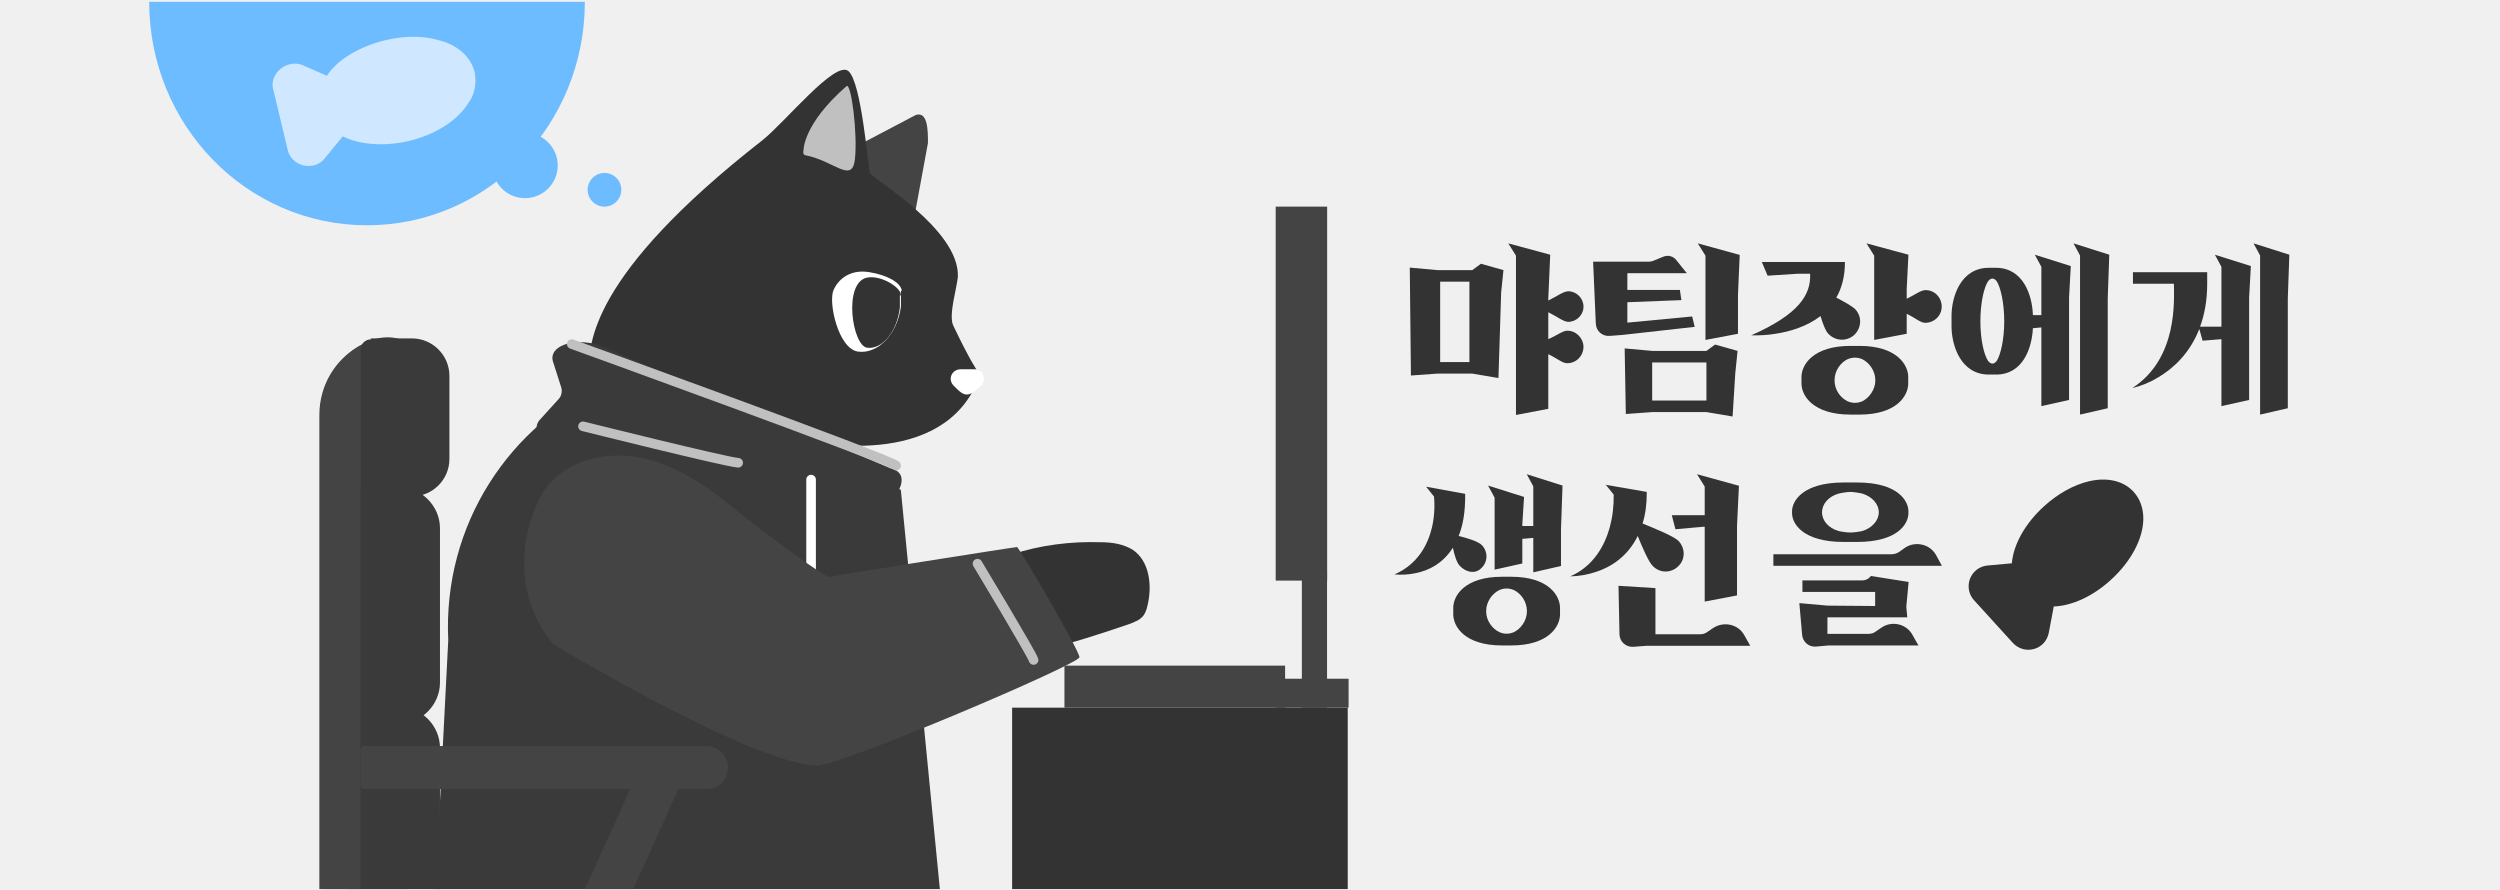
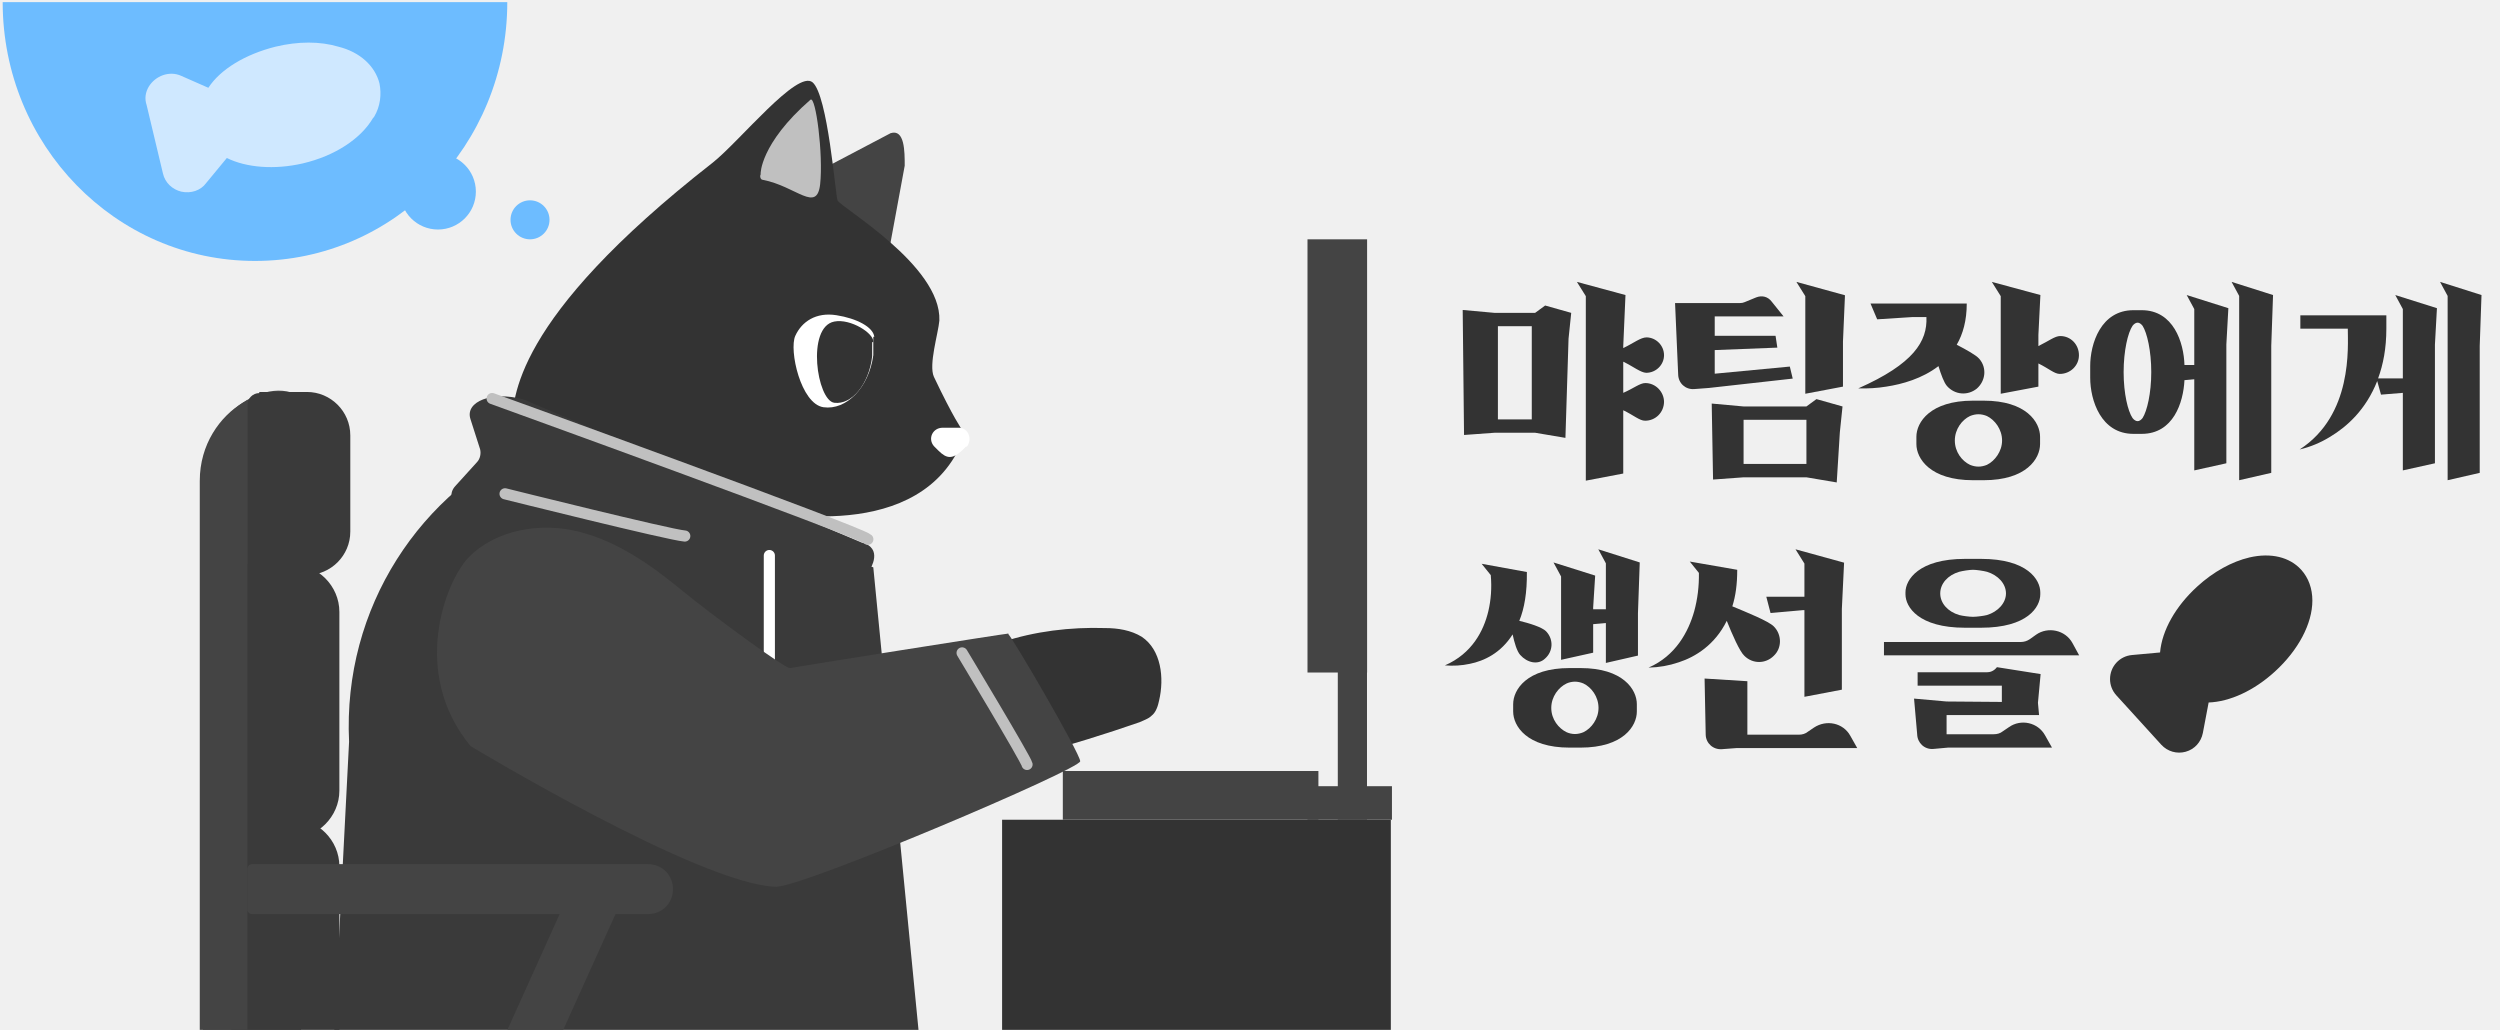
- <svg xmlns="http://www.w3.org/2000/svg" id="_레이어_1" data-name="레이어 1" viewBox="0 0 259.9 92.43">
+ <svg xmlns="http://www.w3.org/2000/svg" id="_레이어_1" data-name="레이어 1" viewBox="0 0 224.38 92.43">
  <defs>
    <style>
      .cls-1, .cls-2 {
        fill: none;
      }

      .cls-3 {
        fill: #6dbcff;
      }

      .cls-4 {
        fill: #444;
      }

      .cls-5 {
        stroke: silver;
      }

      .cls-5, .cls-2 {
        stroke-linecap: round;
        stroke-linejoin: round;
      }

      .cls-5, .cls-6 {
        fill: #333;
      }

      .cls-7 {
        fill: #3a3a3a;
      }

      .cls-8 {
        clip-path: url(#clippath-1);
      }

      .cls-9 {
        fill: #cfe8ff;
      }

      .cls-10 {
        fill: #fff;
      }

      .cls-11 {
        fill: silver;
      }

      .cls-2 {
        stroke: #fff;
      }

      .cls-12 {
        clip-path: url(#clippath);
      }
    </style>
    <clipPath id="clippath">
-       <rect class="cls-1" x="11.14" width="129.07" height="92.43" />
+       <rect class="cls-1" x="-4.14" width="129.07" height="92.43" />
    </clipPath>
    <clipPath id="clippath-1">
-       <rect class="cls-1" x="29.6" y="31.39" width="7.87" height="73.18" />
+       <rect class="cls-1" x="14.33" y="31.39" width="7.87" height="73.18" />
    </clipPath>
  </defs>
  <g>
-     <path class="cls-6" d="M153.96,27.42l2.34.66-.24,2.32-.28,8.9-2.72-.46h-3.64l-2.74.2-.12-11.22,2.86.26h3.64l.9-.66ZM152.76,37.64v-8.36h-3.04v8.36h3.04ZM164.62,36.08c-.02.94-.76,1.68-1.7,1.68-.5,0-1-.48-1.96-.94v5.68l-3.36.64v-16.56l-.8-1.28,4.36,1.18-.2,4.58v.18c.96-.46,1.56-.96,2.1-.96.86.02,1.56.74,1.56,1.6s-.72,1.58-1.6,1.58c-.5-.02-1.12-.54-2.06-1v2.8c.96-.42,1.5-.88,1.98-.88.94,0,1.68.8,1.68,1.7Z" />
-     <path class="cls-6" d="M174.64,30.14l.16,1.06-5.62.22v2.12l6.74-.64.26,1.08-7.52.84-1.32.1c-.78.06-1.42-.52-1.44-1.3l-.28-6.42h5.82c.16,0,.28-.02.42-.08l1.02-.42c.54-.22,1.08-.08,1.42.38l1.06,1.32h-6.18v1.74h5.46ZM178.3,35.82l2.34.66-.24,2.32-.28,4.5-2.72-.46h-5.64l-2.74.2-.12-6.82,2.86.26h5.64l.9-.66ZM177.4,41.64v-3.96h-5.64v3.96h5.64ZM180.68,34.7l-3.38.64v-8.76l-.8-1.28,4.36,1.2-.18,4.16v4.04Z" />
-     <path class="cls-6" d="M191.8,27.24c0,1.52-.34,2.74-.9,3.7.88.46,1.72.92,2.02,1.26.7.8.58,1.98-.22,2.68-.82.66-1.98.56-2.68-.24-.26-.3-.52-1-.76-1.78-1.46,1.12-3.24,1.62-4.68,1.84-.84.14-1.68.18-2.52.16,4.98-2.2,6.22-4.24,6.12-6.4h-1.3l-3.12.2-.6-1.42h8.64ZM193.32,35.96c3.84,0,5.06,1.94,5.06,3.24v.66c0,1.3-1.22,3.24-5.06,3.24h-.96c-3.84,0-5.08-1.94-5.08-3.24v-.66c0-1.3,1.24-3.24,5.08-3.24h.96ZM194.96,39.54c0-1.02-.66-1.86-1.36-2.2-.24-.1-.5-.16-.76-.16s-.52.06-.76.16c-.72.34-1.36,1.18-1.36,2.2s.64,1.84,1.36,2.18c.24.1.5.16.76.16s.52-.06.76-.16c.7-.34,1.36-1.2,1.36-2.18ZM201.86,31.88c0,.94-.78,1.68-1.72,1.68-.48,0-.98-.48-1.92-.94v2.08l-3.38.64v-8.76l-.8-1.28,4.36,1.18-.18,3.58v1c.94-.46,1.48-.9,1.96-.9.96,0,1.68.78,1.68,1.72Z" />
-     <path class="cls-6" d="M207.5,27.84c2.86,0,3.78,2.9,3.84,4.92h.88v-5.02l-.68-1.26,3.74,1.18-.18,3.26v10.66l-2.88.64v-8.18l-.88.08c-.1,2.02-1,4.82-3.84,4.82h-.74c-2.92,0-3.88-3.02-3.88-5.04v-1.04c0-2.02.96-5.02,3.88-5.02h.74ZM208.36,33.4c0-1.92-.38-3.54-.78-4.16-.14-.18-.3-.28-.44-.28-.16,0-.32.1-.46.28-.42.62-.8,2.24-.8,4.16s.38,3.5.8,4.12c.14.18.3.28.46.28.14,0,.3-.1.44-.28.4-.62.78-2.22.78-4.12ZM215.56,25.3l3.72,1.18-.16,4.56v11.4l-2.88.66v-16.54l-.68-1.26Z" />
-     <path class="cls-6" d="M221.74,29.5v-1.2h7.72v1.2c0,1.76-.28,3.2-.74,4.46h2.22v-6.22l-.68-1.26,3.74,1.18-.18,3.26v10.66l-2.88.64v-6.96l-1.96.16-.34-1.22c-1.02,2.58-2.7,4.08-4.22,5-.88.54-1.8.92-2.74,1.14,4.78-3.1,4.32-9.2,4.32-10.84h-4.26ZM234.28,25.3l3.72,1.18-.16,4.56v11.4l-2.88.66v-16.54l-.68-1.26Z" />
-     <path class="cls-6" d="M151.72,58.78c-.3-.34-.52-1.1-.68-1.84-1.06,1.68-2.56,2.38-3.84,2.64-.74.16-1.48.2-2.24.14,2.44-1.06,3.48-3.1,3.9-4.86.24-1.02.32-2.1.22-3.24l-.82-1.02,4.06.74c.02,1.84-.22,3.26-.68,4.38.82.2,2.08.56,2.44.98.64.7.6,1.76-.12,2.4-.64.62-1.62.38-2.24-.32ZM157.12,59.96c3.84,0,5.06,1.94,5.06,3.24v.66c0,1.3-1.22,3.24-5.06,3.24h-.98c-3.84,0-5.06-1.94-5.06-3.24v-.66c0-1.3,1.22-3.24,5.06-3.24h.98ZM158.74,63.54c0-1.02-.64-1.86-1.36-2.2-.24-.1-.5-.16-.76-.16-.24,0-.52.06-.74.16-.72.34-1.38,1.18-1.38,2.2s.66,1.84,1.38,2.18c.22.1.5.16.74.16.26,0,.52-.06.76-.16.72-.34,1.36-1.2,1.36-2.18ZM162.44,50.48l-.16,4.56v3.8l-2.88.66v-3.58l-1.14.1v2.56l-2.88.64v-7.48l-.68-1.26,3.74,1.18-.18,2.86v.16h1.14v-4.12l-.68-1.26,3.72,1.18Z" />
-     <path class="cls-6" d="M171.84,58.86c-.42-.38-1.1-1.94-1.58-3.14-1.06,2.16-2.82,3.24-4.3,3.72-.88.3-1.78.46-2.72.48,2.44-1.06,3.58-3.22,4.1-5.06.3-1.1.44-2.24.42-3.44l-.82-1.02,4.26.74c0,1.28-.14,2.34-.44,3.28,1.3.54,3.24,1.32,3.72,1.8.72.72.76,1.92,0,2.64-.74.74-1.9.74-2.64,0ZM181.96,67.14h-10.82l-1.32.1c-.78.06-1.44-.52-1.46-1.3l-.1-5.04,3.84.24v4.8h4.62c.3,0,.58-.08.8-.26l.56-.38c1.12-.74,2.62-.42,3.26.74l.62,1.1ZM180.58,61.9l-3.36.64v-7.78h-.12l-2.92.26-.38-1.46h3.42v-2.98l-.8-1.28,4.36,1.2-.2,4.16v7.24Z" />
-     <path class="cls-6" d="M198.02,56.96c1.06-.74,2.62-.42,3.26.76l.6,1.1h-17.52v-1.2h12.28c.28,0,.56-.08.82-.26l.56-.4ZM193.08,50.16c4.18,0,5.32,1.88,5.32,3v.18c0,1.14-1.14,3-5.32,3h-1.44c-4.16,0-5.34-1.86-5.34-3v-.18c0-1.12,1.18-3,5.34-3h1.44ZM199.44,67.1h-9.34l-1.32.12c-.78.06-1.42-.54-1.44-1.32l-.28-3.2,2.92.26,4.96.04v-1.46h-7.56v-1.2h6.18c.3,0,.64-.08.94-.46l3.92.62-.24,2.58.1,1.1h-8.3v1.72h4.22c.32,0,.6-.08.82-.26l.56-.38c1.08-.76,2.6-.42,3.24.74l.62,1.1ZM195.32,53.26c0-.88-.72-1.64-1.7-1.94-.3-.08-.94-.18-1.26-.18s-.94.1-1.24.18c-1.02.3-1.7,1.06-1.7,1.94s.68,1.64,1.7,1.94c.3.08.92.16,1.24.16s.96-.08,1.26-.16c.98-.3,1.7-1.08,1.7-1.94Z" />
+     <path class="cls-6" d="M138.68,27.42l2.34.66-.24,2.32-.28,8.9-2.72-.46h-3.64l-2.74.2-.12-11.22,2.86.26h3.64l.9-.66ZM137.48,37.64v-8.36h-3.04v8.36h3.04ZM149.35,36.08c-.02.94-.76,1.68-1.7,1.68-.5,0-1-.48-1.96-.94v5.68l-3.36.64v-16.56l-.8-1.28,4.36,1.18-.2,4.58v.18c.96-.46,1.56-.96,2.1-.96.86.02,1.56.74,1.56,1.6s-.72,1.58-1.6,1.58c-.5-.02-1.12-.54-2.06-1v2.8c.96-.42,1.5-.88,1.98-.88.94,0,1.68.8,1.68,1.7Z" />
+     <path class="cls-6" d="M159.36,30.14l.16,1.06-5.62.22v2.12l6.74-.64.26,1.08-7.52.84-1.32.1c-.78.06-1.42-.52-1.44-1.3l-.28-6.42h5.82c.16,0,.28-.02.42-.08l1.02-.42c.54-.22,1.08-.08,1.42.38l1.06,1.32h-6.18v1.74h5.46ZM163.03,35.82l2.34.66-.24,2.32-.28,4.5-2.72-.46h-5.64l-2.74.2-.12-6.82,2.86.26h5.64l.9-.66ZM162.13,41.64v-3.96h-5.64v3.96h5.64ZM165.41,34.7l-3.38.64v-8.76l-.8-1.28,4.36,1.2-.18,4.16v4.04Z" />
+     <path class="cls-6" d="M176.52,27.24c0,1.52-.34,2.74-.9,3.7.88.46,1.72.92,2.02,1.26.7.8.58,1.98-.22,2.68-.82.66-1.98.56-2.68-.24-.26-.3-.52-1-.76-1.78-1.46,1.12-3.24,1.62-4.68,1.84-.84.14-1.68.18-2.52.16,4.98-2.2,6.22-4.24,6.12-6.4h-1.3l-3.12.2-.6-1.42h8.64ZM178.04,35.96c3.84,0,5.06,1.94,5.06,3.24v.66c0,1.3-1.22,3.24-5.06,3.24h-.96c-3.84,0-5.08-1.94-5.08-3.24v-.66c0-1.3,1.24-3.24,5.08-3.24h.96ZM179.69,39.54c0-1.02-.66-1.86-1.36-2.2-.24-.1-.5-.16-.76-.16s-.52.06-.76.16c-.72.34-1.36,1.18-1.36,2.2s.64,1.84,1.36,2.18c.24.1.5.16.76.16s.52-.06.76-.16c.7-.34,1.36-1.2,1.36-2.18ZM186.59,31.88c0,.94-.78,1.68-1.72,1.68-.48,0-.98-.48-1.92-.94v2.08l-3.38.64v-8.76l-.8-1.28,4.36,1.18-.18,3.58v1c.94-.46,1.48-.9,1.96-.9.96,0,1.68.78,1.68,1.72Z" />
+     <path class="cls-6" d="M192.22,27.84c2.86,0,3.78,2.9,3.84,4.92h.88v-5.02l-.68-1.26,3.74,1.18-.18,3.26v10.66l-2.88.64v-8.18l-.88.08c-.1,2.02-1,4.82-3.84,4.82h-.74c-2.92,0-3.88-3.02-3.88-5.04v-1.04c0-2.02.96-5.02,3.88-5.02h.74ZM193.08,33.4c0-1.92-.38-3.54-.78-4.16-.14-.18-.3-.28-.44-.28-.16,0-.32.1-.46.28-.42.62-.8,2.24-.8,4.16s.38,3.5.8,4.12c.14.18.3.28.46.28.14,0,.3-.1.44-.28.4-.62.78-2.22.78-4.12ZM200.29,25.3l3.72,1.18-.16,4.56v11.4l-2.88.66v-16.54l-.68-1.26Z" />
+     <path class="cls-6" d="M206.46,29.5v-1.2h7.72v1.2c0,1.76-.28,3.2-.74,4.46h2.22v-6.22l-.68-1.26,3.74,1.18-.18,3.26v10.66l-2.88.64v-6.96l-1.96.16-.34-1.22c-1.02,2.58-2.7,4.08-4.22,5-.88.54-1.8.92-2.74,1.14,4.78-3.1,4.32-9.2,4.32-10.84h-4.26ZM219,25.3l3.72,1.18-.16,4.56v11.4l-2.88.66v-16.54l-.68-1.26Z" />
+     <path class="cls-6" d="M136.44,58.78c-.3-.34-.52-1.1-.68-1.84-1.06,1.68-2.56,2.38-3.84,2.64-.74.16-1.48.2-2.24.14,2.44-1.06,3.48-3.1,3.9-4.86.24-1.02.32-2.1.22-3.24l-.82-1.02,4.06.74c.02,1.84-.22,3.26-.68,4.38.82.2,2.08.56,2.44.98.64.7.6,1.76-.12,2.4-.64.62-1.62.38-2.24-.32ZM141.85,59.96c3.84,0,5.06,1.94,5.06,3.24v.66c0,1.3-1.22,3.24-5.06,3.24h-.98c-3.84,0-5.06-1.94-5.06-3.24v-.66c0-1.3,1.22-3.24,5.06-3.24h.98ZM143.47,63.54c0-1.02-.64-1.86-1.36-2.2-.24-.1-.5-.16-.76-.16-.24,0-.52.06-.74.16-.72.34-1.38,1.18-1.38,2.2s.66,1.84,1.38,2.18c.22.1.5.16.74.16.26,0,.52-.06.76-.16.72-.34,1.36-1.2,1.36-2.18ZM147.17,50.48l-.16,4.56v3.8l-2.88.66v-3.58l-1.14.1v2.56l-2.88.64v-7.48l-.68-1.26,3.74,1.18-.18,2.86v.16h1.14v-4.12l-.68-1.26,3.72,1.18Z" />
+     <path class="cls-6" d="M156.56,58.86c-.42-.38-1.1-1.94-1.58-3.14-1.06,2.16-2.82,3.24-4.3,3.72-.88.3-1.78.46-2.72.48,2.44-1.06,3.58-3.22,4.1-5.06.3-1.1.44-2.24.42-3.44l-.82-1.02,4.26.74c0,1.28-.14,2.34-.44,3.28,1.3.54,3.24,1.32,3.72,1.8.72.72.76,1.92,0,2.64-.74.74-1.9.74-2.64,0ZM166.69,67.14h-10.82l-1.32.1c-.78.06-1.44-.52-1.46-1.3l-.1-5.04,3.84.24v4.8h4.62c.3,0,.58-.08.8-.26l.56-.38c1.12-.74,2.62-.42,3.26.74l.62,1.1ZM165.31,61.9l-3.36.64v-7.78h-.12l-2.92.26-.38-1.46h3.42v-2.98l-.8-1.28,4.36,1.2-.2,4.16v7.24Z" />
+     <path class="cls-6" d="M182.75,56.96c1.06-.74,2.62-.42,3.26.76l.6,1.1h-17.52v-1.2h12.28c.28,0,.56-.08.82-.26l.56-.4ZM177.8,50.16c4.18,0,5.32,1.88,5.32,3v.18c0,1.14-1.14,3-5.32,3h-1.44c-4.16,0-5.34-1.86-5.34-3v-.18c0-1.12,1.18-3,5.34-3h1.44ZM184.17,67.1h-9.34l-1.32.12c-.78.06-1.42-.54-1.44-1.32l-.28-3.2,2.92.26,4.96.04v-1.46h-7.56v-1.2h6.18c.3,0,.64-.08.94-.46l3.92.62-.24,2.58.1,1.1h-8.3v1.72h4.22c.32,0,.6-.08.82-.26l.56-.38c1.08-.76,2.6-.42,3.24.74l.62,1.1ZM180.04,53.26c0-.88-.72-1.64-1.7-1.94-.3-.08-.94-.18-1.26-.18s-.94.1-1.24.18c-1.02.3-1.7,1.06-1.7,1.94s.68,1.64,1.7,1.94c.3.08.92.16,1.24.16s.96-.08,1.26-.16c.98-.3,1.7-1.08,1.7-1.94Z" />
  </g>
-   <path class="cls-6" d="M222.82,53.9c0-1.08-.35-2.04-1-2.76-1.04-1.15-2.73-1.55-4.64-1.11-1.58.37-3.25,1.29-4.68,2.6-1.96,1.78-3.18,3.96-3.35,5.93l-2.52.23c-1.12.1-1.97,1.03-1.97,2.16,0,.54.2,1.05.56,1.45l4.04,4.44c.56.61,1.4.85,2.19.63.8-.22,1.38-.87,1.54-1.68l.52-2.74c1.9-.07,4.07-1.06,5.94-2.77,2.11-1.92,3.37-4.31,3.37-6.38h0Z" />
+   <path class="cls-6" d="M207.54,53.9c0-1.08-.35-2.04-1-2.76-1.04-1.15-2.73-1.55-4.64-1.11-1.58.37-3.25,1.29-4.68,2.6-1.96,1.78-3.18,3.96-3.35,5.93l-2.52.23c-1.12.1-1.97,1.03-1.97,2.16,0,.54.2,1.05.56,1.45l4.04,4.44c.56.61,1.4.85,2.19.63.8-.22,1.38-.87,1.54-1.68l.52-2.74c1.9-.07,4.07-1.06,5.94-2.77,2.11-1.92,3.37-4.31,3.37-6.38h0Z" />
  <g class="cls-12">
    <g>
      <g>
-         <path class="cls-6" d="M105.22,57.63c2.92-.97,6.12-1.36,9.23-1.26,1.17,0,2.33.19,3.3.78,1.75,1.17,2.04,3.69,1.56,5.73-.1.49-.29,1.07-.68,1.36-.29.29-.68.39-1.07.58-3.11,1.07-6.12,2.04-9.33,2.82" />
-         <path class="cls-4" d="M85.78,16.91l9.43-4.96c1.26-.39,1.26,1.65,1.26,2.92l-1.56,8.46" />
-         <path class="cls-6" d="M101.62,38.58s-.78-1.07-2.53-4.76c-.49-1.07.39-3.89.49-5.05.19-4.96-8.94-10.2-9.14-10.79s-.87-9.43-2.24-10.59-6.51,5.25-8.94,7.19c-18.17,14.19-17.88,21.28-18.08,23.62v.78l21.48,6.61s13.41,3.5,18.27-4.57c.58-.97.78-2.33.78-2.33h0l-.1-.1Z" />
-         <path class="cls-11" d="M83.54,15.65c-.1.19,0,.49.19.49h0c3.01.58,4.86,3.01,5.15.39s-.39-7.97-.87-7.58c-4.57,3.98-4.47,6.71-4.47,6.61v.1Z" />
-         <path class="cls-7" d="M98.02,95.63l-4.37-44.71-23.33-8.16c-3.98,0-3.6-4.67-7-3.21-10.3,4.47-17.3,14.97-16.72,27.02l-1.46,28.48,52.97.58h-.1Z" />
-         <path class="cls-7" d="M88.69,51.8l-28.96-4.57c-2.82-.49-4.76-2.33-3.6-3.6l1.94-2.14c.29-.29.39-.78.29-1.17l-.87-2.72c-.49-1.56,1.94-2.53,4.76-1.75l30.32,12.83c2.04.49.78,2.43.78,2.43-.49.68-2.53.97-4.67.58v.1Z" />
-         <path class="cls-5" d="M60.61,44.32s14.77,3.69,16.13,3.79" />
-         <path class="cls-5" d="M59.44,35.77s33.04,11.95,33.72,12.63" />
-         <line class="cls-2" x1="84.32" y1="49.86" x2="84.32" y2="70.75" />
-         <rect class="cls-10" x="82.57" y="67.16" width="3.6" height="5.73" rx="1.2" ry="1.2" />
-         <path class="cls-10" d="M93.75,30.23h0c-.1-.87-1.56-1.65-3.4-1.94s-3.11.58-3.69,1.85.49,6.12,2.53,6.41,4.08-1.75,4.47-4.67v-1.65h.1Z" />
-         <path class="cls-6" d="M93.65,30.71h0c.1-.78-2.04-2.14-3.5-1.85-2.53.49-1.56,7.09,0,7.29s3.11-1.65,3.4-4.18v-1.26h.1Z" />
-         <path class="cls-10" d="M102.01,40.04l-.39.39c-.87.78-1.36.78-2.14,0l-.39-.39c-.58-.68-.1-1.65.78-1.65h1.46c.87,0,1.26,1.07.68,1.75h0v-.1Z" />
-         <path class="cls-4" d="M105.8,56.86c-.29,0-19.24,3.01-19.63,3.11-.49,0-7-4.76-9.72-7s-5.73-4.37-9.23-5.25c-3.4-.87-7.48-.19-9.91,2.33-2.04,2.14-5.25,10.3.19,16.91,0,0,20.6,12.44,27.41,12.63,2.53,0,27.41-10.59,27.31-11.27,0-.68-6.22-11.37-6.51-11.47h.1Z" />
-         <path class="cls-5" d="M101.62,58.6s5.73,9.52,5.83,10.01" />
+         <path class="cls-6" d="M89.94,57.63c2.92-.97,6.12-1.36,9.23-1.26,1.17,0,2.33.19,3.3.78,1.75,1.17,2.04,3.69,1.56,5.73-.1.49-.29,1.07-.68,1.36-.29.29-.68.39-1.07.58-3.11,1.07-6.12,2.04-9.33,2.82" />
+         <path class="cls-4" d="M70.51,16.91l9.43-4.96c1.26-.39,1.26,1.65,1.26,2.92l-1.56,8.46" />
+         <path class="cls-6" d="M86.35,38.58s-.78-1.07-2.53-4.76c-.49-1.07.39-3.89.49-5.05.19-4.96-8.94-10.2-9.14-10.79s-.87-9.43-2.24-10.59-6.51,5.25-8.94,7.19c-18.17,14.19-17.88,21.28-18.08,23.62v.78l21.48,6.61s13.41,3.5,18.27-4.57c.58-.97.78-2.33.78-2.33h0l-.1-.1Z" />
+         <path class="cls-11" d="M68.27,15.65c-.1.19,0,.49.19.49h0c3.01.58,4.86,3.01,5.15.39s-.39-7.97-.87-7.58c-4.57,3.98-4.47,6.71-4.47,6.61v.1Z" />
+         <path class="cls-7" d="M82.75,95.63l-4.37-44.71-23.33-8.16c-3.98,0-3.6-4.67-7-3.21-10.3,4.47-17.3,14.97-16.72,27.02l-1.46,28.48,52.97.58h-.1Z" />
+         <path class="cls-7" d="M73.42,51.8l-28.96-4.57c-2.82-.49-4.76-2.33-3.6-3.6l1.94-2.14c.29-.29.39-.78.29-1.17l-.87-2.72c-.49-1.56,1.94-2.53,4.76-1.75l30.32,12.83c2.04.49.78,2.43.78,2.43-.49.68-2.53.97-4.67.58v.1Z" />
+         <path class="cls-5" d="M45.33,44.32s14.77,3.69,16.13,3.79" />
+         <path class="cls-5" d="M44.17,35.77s33.04,11.95,33.72,12.63" />
+         <line class="cls-2" x1="69.05" y1="49.86" x2="69.05" y2="70.75" />
+         <rect class="cls-10" x="67.3" y="67.16" width="3.6" height="5.73" rx="1.2" ry="1.2" />
+         <path class="cls-10" d="M78.47,30.23h0c-.1-.87-1.56-1.65-3.4-1.94s-3.11.58-3.69,1.85.49,6.12,2.53,6.41,4.08-1.75,4.47-4.67v-1.65h.1Z" />
+         <path class="cls-6" d="M78.38,30.71h0c.1-.78-2.04-2.14-3.5-1.85-2.53.49-1.56,7.09,0,7.29s3.11-1.65,3.4-4.18v-1.26h.1Z" />
+         <path class="cls-10" d="M86.74,40.04l-.39.39c-.87.78-1.36.78-2.14,0l-.39-.39c-.58-.68-.1-1.65.78-1.65h1.46c.87,0,1.26,1.07.68,1.75h0v-.1Z" />
+         <path class="cls-4" d="M90.53,56.86c-.29,0-19.24,3.01-19.63,3.11-.49,0-7-4.76-9.72-7s-5.73-4.37-9.23-5.25c-3.4-.87-7.48-.19-9.91,2.33-2.04,2.14-5.25,10.3.19,16.91,0,0,20.6,12.44,27.41,12.63,2.53,0,27.41-10.59,27.31-11.27,0-.68-6.22-11.37-6.51-11.47h.1Z" />
+         <path class="cls-5" d="M86.35,58.6s5.73,9.52,5.83,10.01" />
      </g>
-       <path class="cls-4" d="M42.34,95.05h-8.84v-52.09c0-6.51,7.19-10.11,9.72-6.41,2.53,3.69.29,2.14.19,6.61l-1.17,51.8.1.1Z" />
-       <rect class="cls-4" x="110.66" y="69.2" width="22.94" height="4.37" />
-       <rect class="cls-6" x="105.22" y="73.57" width="34.89" height="22.16" />
-       <rect class="cls-4" x="132.62" y="21.48" width="5.35" height="38.88" />
-       <rect class="cls-4" x="135.34" y="59.28" width="2.62" height="14.29" />
-       <rect class="cls-4" x="132.62" y="70.56" width="7.58" height="3.01" />
-       <path class="cls-6" d="M49.53,11.27c0-.78-.19-1.36-.68-1.85-.68-.78-1.85-1.07-3.21-.78-1.07.29-2.24.87-3.21,1.75-1.36,1.26-2.14,2.72-2.33,4.08l-1.75.19c-.78,0-1.36.68-1.36,1.46s.1.78.39.97l2.82,3.01c.39.39.97.58,1.46.39s.97-.58,1.07-1.17l.39-1.85c1.26,0,2.82-.78,4.08-1.94,1.46-1.36,2.33-3.01,2.33-4.37h0v.1Z" />
-       <path class="cls-3" d="M60.8.19c0,12.83-10.11,23.23-22.64,23.23S15.51,13.02,15.51.19" />
-       <path class="cls-9" d="M48.85,10.5c.58-.97.68-2.04.49-3.01-.39-1.56-1.75-2.82-3.69-3.3-1.65-.49-3.6-.49-5.64,0-2.72.68-4.96,2.04-6.03,3.69l-2.43-1.07c-1.07-.49-2.33,0-2.92.97-.29.49-.39,1.07-.19,1.65l1.46,6.12c.19.87.87,1.46,1.65,1.65.87.19,1.75-.1,2.24-.78l1.85-2.24c1.75.87,4.28,1.07,6.8.49,2.92-.68,5.25-2.24,6.32-4.08h0l.1-.1Z" />
-       <circle class="cls-3" cx="54.58" cy="17.2" r="3.4" />
-       <circle class="cls-3" cx="62.84" cy="19.73" r="1.75" />
-       <path class="cls-7" d="M38.55,35.18h4.28c2.14,0,3.89,1.75,3.89,3.89v8.65c0,2.14-1.75,3.89-3.89,3.89h-5.35v-15.26c0-.58.49-1.07,1.07-1.07h0v-.1Z" />
-       <path class="cls-7" d="M36.02,50.64h5.44c2.33,0,4.28,1.94,4.28,4.28v16.04c0,2.33-1.94,4.28-4.28,4.28h-5.44v-24.69h0v.1Z" />
-       <path class="cls-7" d="M36.02,73.47h5.44c2.33,0,4.28,1.94,4.28,4.28v16.04c0,2.33-1.94,4.28-4.28,4.28h-5.44v-24.69h0v.1Z" />
+       <path class="cls-4" d="M27.06,95.05h-8.84v-52.09c0-6.51,7.19-10.11,9.72-6.41,2.53,3.69.29,2.14.19,6.61l-1.17,51.8.1.1Z" />
+       <rect class="cls-4" x="95.39" y="69.2" width="22.94" height="4.37" />
+       <rect class="cls-6" x="89.94" y="73.57" width="34.89" height="22.16" />
+       <rect class="cls-4" x="117.35" y="21.48" width="5.35" height="38.88" />
+       <rect class="cls-4" x="120.07" y="59.28" width="2.62" height="14.29" />
+       <rect class="cls-4" x="117.35" y="70.56" width="7.58" height="3.01" />
+       <path class="cls-6" d="M34.25,11.27c0-.78-.19-1.36-.68-1.85-.68-.78-1.85-1.07-3.21-.78-1.07.29-2.24.87-3.21,1.75-1.36,1.26-2.14,2.72-2.33,4.08l-1.75.19c-.78,0-1.36.68-1.36,1.46s.1.78.39.97l2.82,3.01c.39.39.97.58,1.46.39s.97-.58,1.07-1.17l.39-1.85c1.26,0,2.82-.78,4.08-1.94,1.46-1.36,2.33-3.01,2.33-4.37h0v.1Z" />
+       <path class="cls-3" d="M45.53.19c0,12.83-10.11,23.23-22.64,23.23S.24,13.02.24.19" />
+       <path class="cls-9" d="M33.57,10.5c.58-.97.68-2.04.49-3.01-.39-1.56-1.75-2.82-3.69-3.3-1.65-.49-3.6-.49-5.64,0-2.72.68-4.96,2.04-6.03,3.69l-2.43-1.07c-1.07-.49-2.33,0-2.92.97-.29.49-.39,1.07-.19,1.65l1.46,6.12c.19.87.87,1.46,1.65,1.65.87.19,1.75-.1,2.24-.78l1.85-2.24c1.75.87,4.28,1.07,6.8.49,2.92-.68,5.25-2.24,6.32-4.08h0l.1-.1Z" />
+       <circle class="cls-3" cx="39.31" cy="17.2" r="3.4" />
+       <circle class="cls-3" cx="47.57" cy="19.73" r="1.75" />
+       <path class="cls-7" d="M23.27,35.18h4.28c2.14,0,3.89,1.75,3.89,3.89v8.65c0,2.14-1.75,3.89-3.89,3.89h-5.35v-15.26c0-.58.49-1.07,1.07-1.07h0v-.1Z" />
+       <path class="cls-7" d="M20.74,50.64h5.44c2.33,0,4.28,1.94,4.28,4.28v16.04c0,2.33-1.94,4.28-4.28,4.28h-5.44v-24.69h0v.1Z" />
+       <path class="cls-7" d="M20.74,73.47h5.44c2.33,0,4.28,1.94,4.28,4.28v16.04c0,2.33-1.94,4.28-4.28,4.28h-5.44v-24.69h0v.1Z" />
      <g class="cls-8">
-         <path class="cls-4" d="M42.04,95.24h-8.84v-52.09c0-6.51,7.19-10.11,9.72-6.41s.29,2.14.19,6.61l-1.17,51.8.1.1Z" />
+         <path class="cls-4" d="M26.77,95.24h-8.84v-52.09c0-6.51,7.19-10.11,9.72-6.41s.29,2.14.19,6.61l-1.17,51.8.1.1Z" />
      </g>
-       <path class="cls-4" d="M37.86,77.56h35.57c1.26,0,2.24.97,2.24,2.24h0c0,1.26-.97,2.24-2.24,2.24h-35.57c-.19,0-.39-.19-.39-.39v-3.69c0-.19.19-.39.39-.39h0Z" />
-       <path class="cls-4" d="M71.01,80.96l-13.12,29.06c-.49,1.17-1.85,1.65-3.01,1.17h0c-1.17-.49-1.65-1.85-1.17-3.01l13.12-29.06c0-.19.29-.29.49-.19l3.4,1.56c.19,0,.29.29.19.49h.1Z" />
+       <path class="cls-4" d="M22.59,77.56h35.57c1.26,0,2.24.97,2.24,2.24h0c0,1.26-.97,2.24-2.24,2.24H22.59c-.19,0-.39-.19-.39-.39v-3.69c0-.19.19-.39.39-.39h0Z" />
+       <path class="cls-4" d="M55.73,80.96l-13.12,29.06c-.49,1.17-1.85,1.65-3.01,1.17h0c-1.17-.49-1.65-1.85-1.17-3.01l13.12-29.06c0-.19.29-.29.49-.19l3.4,1.56c.19,0,.29.29.19.49h.1Z" />
    </g>
  </g>
</svg>
